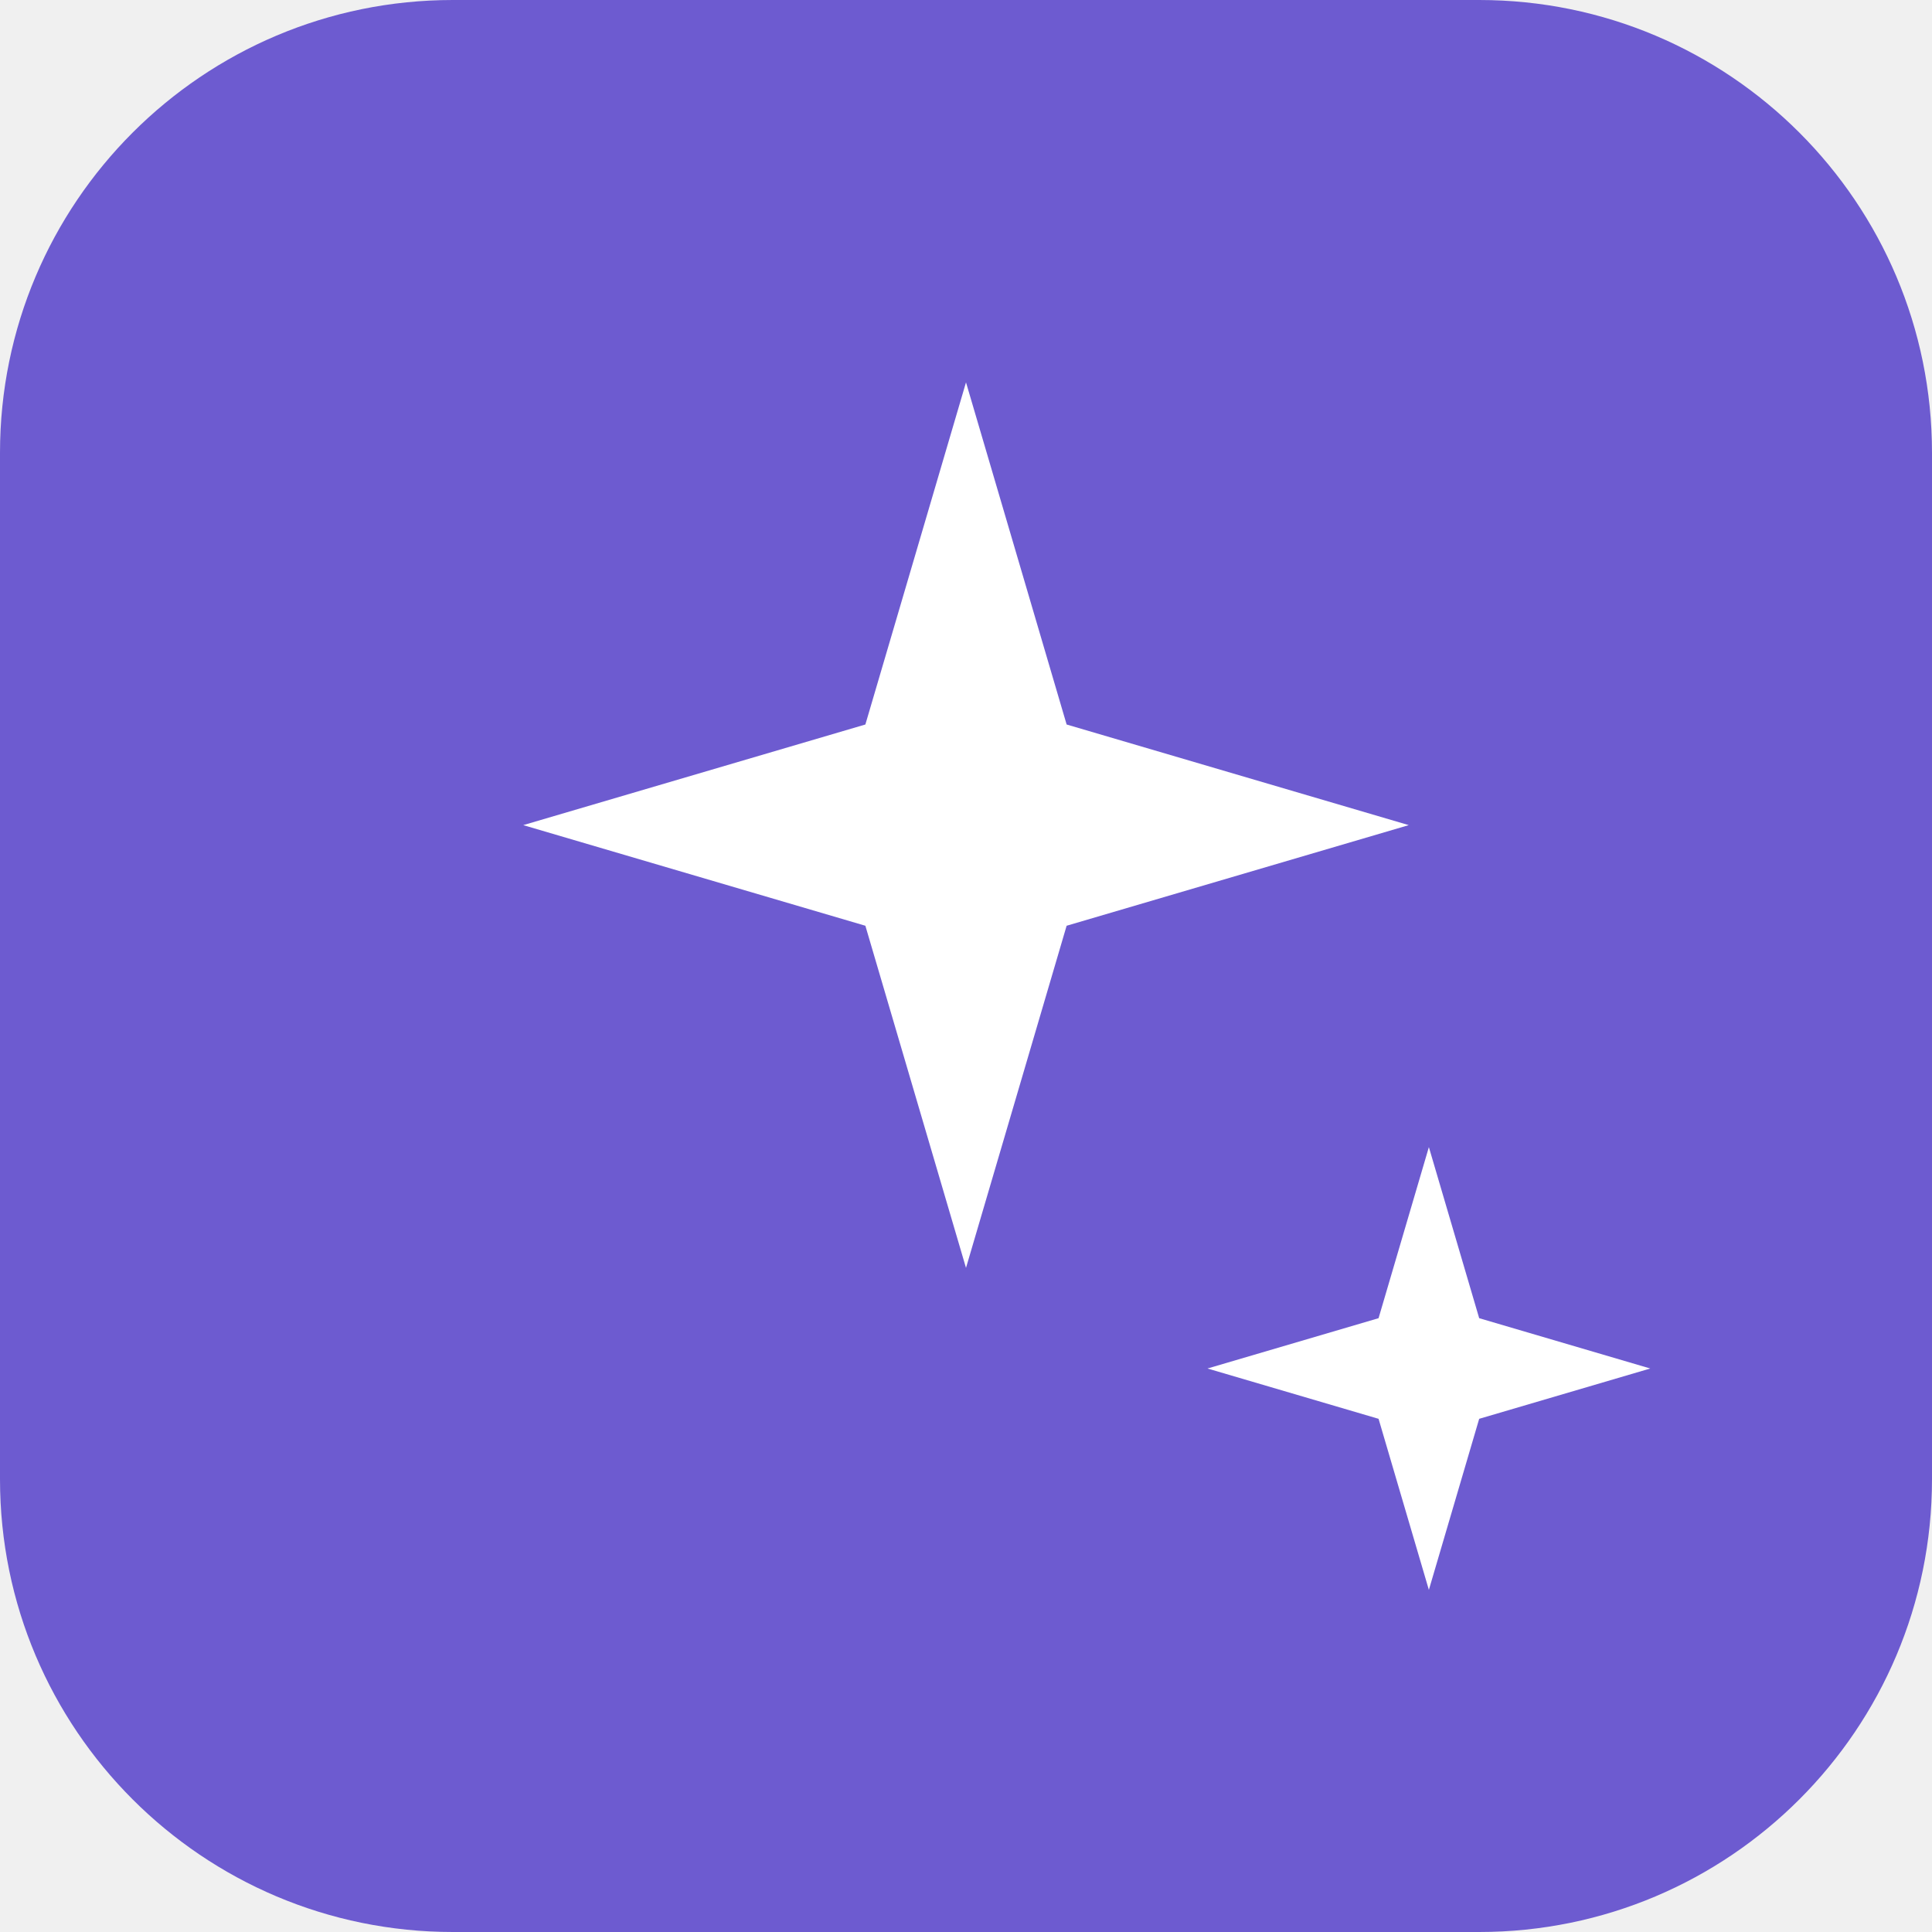
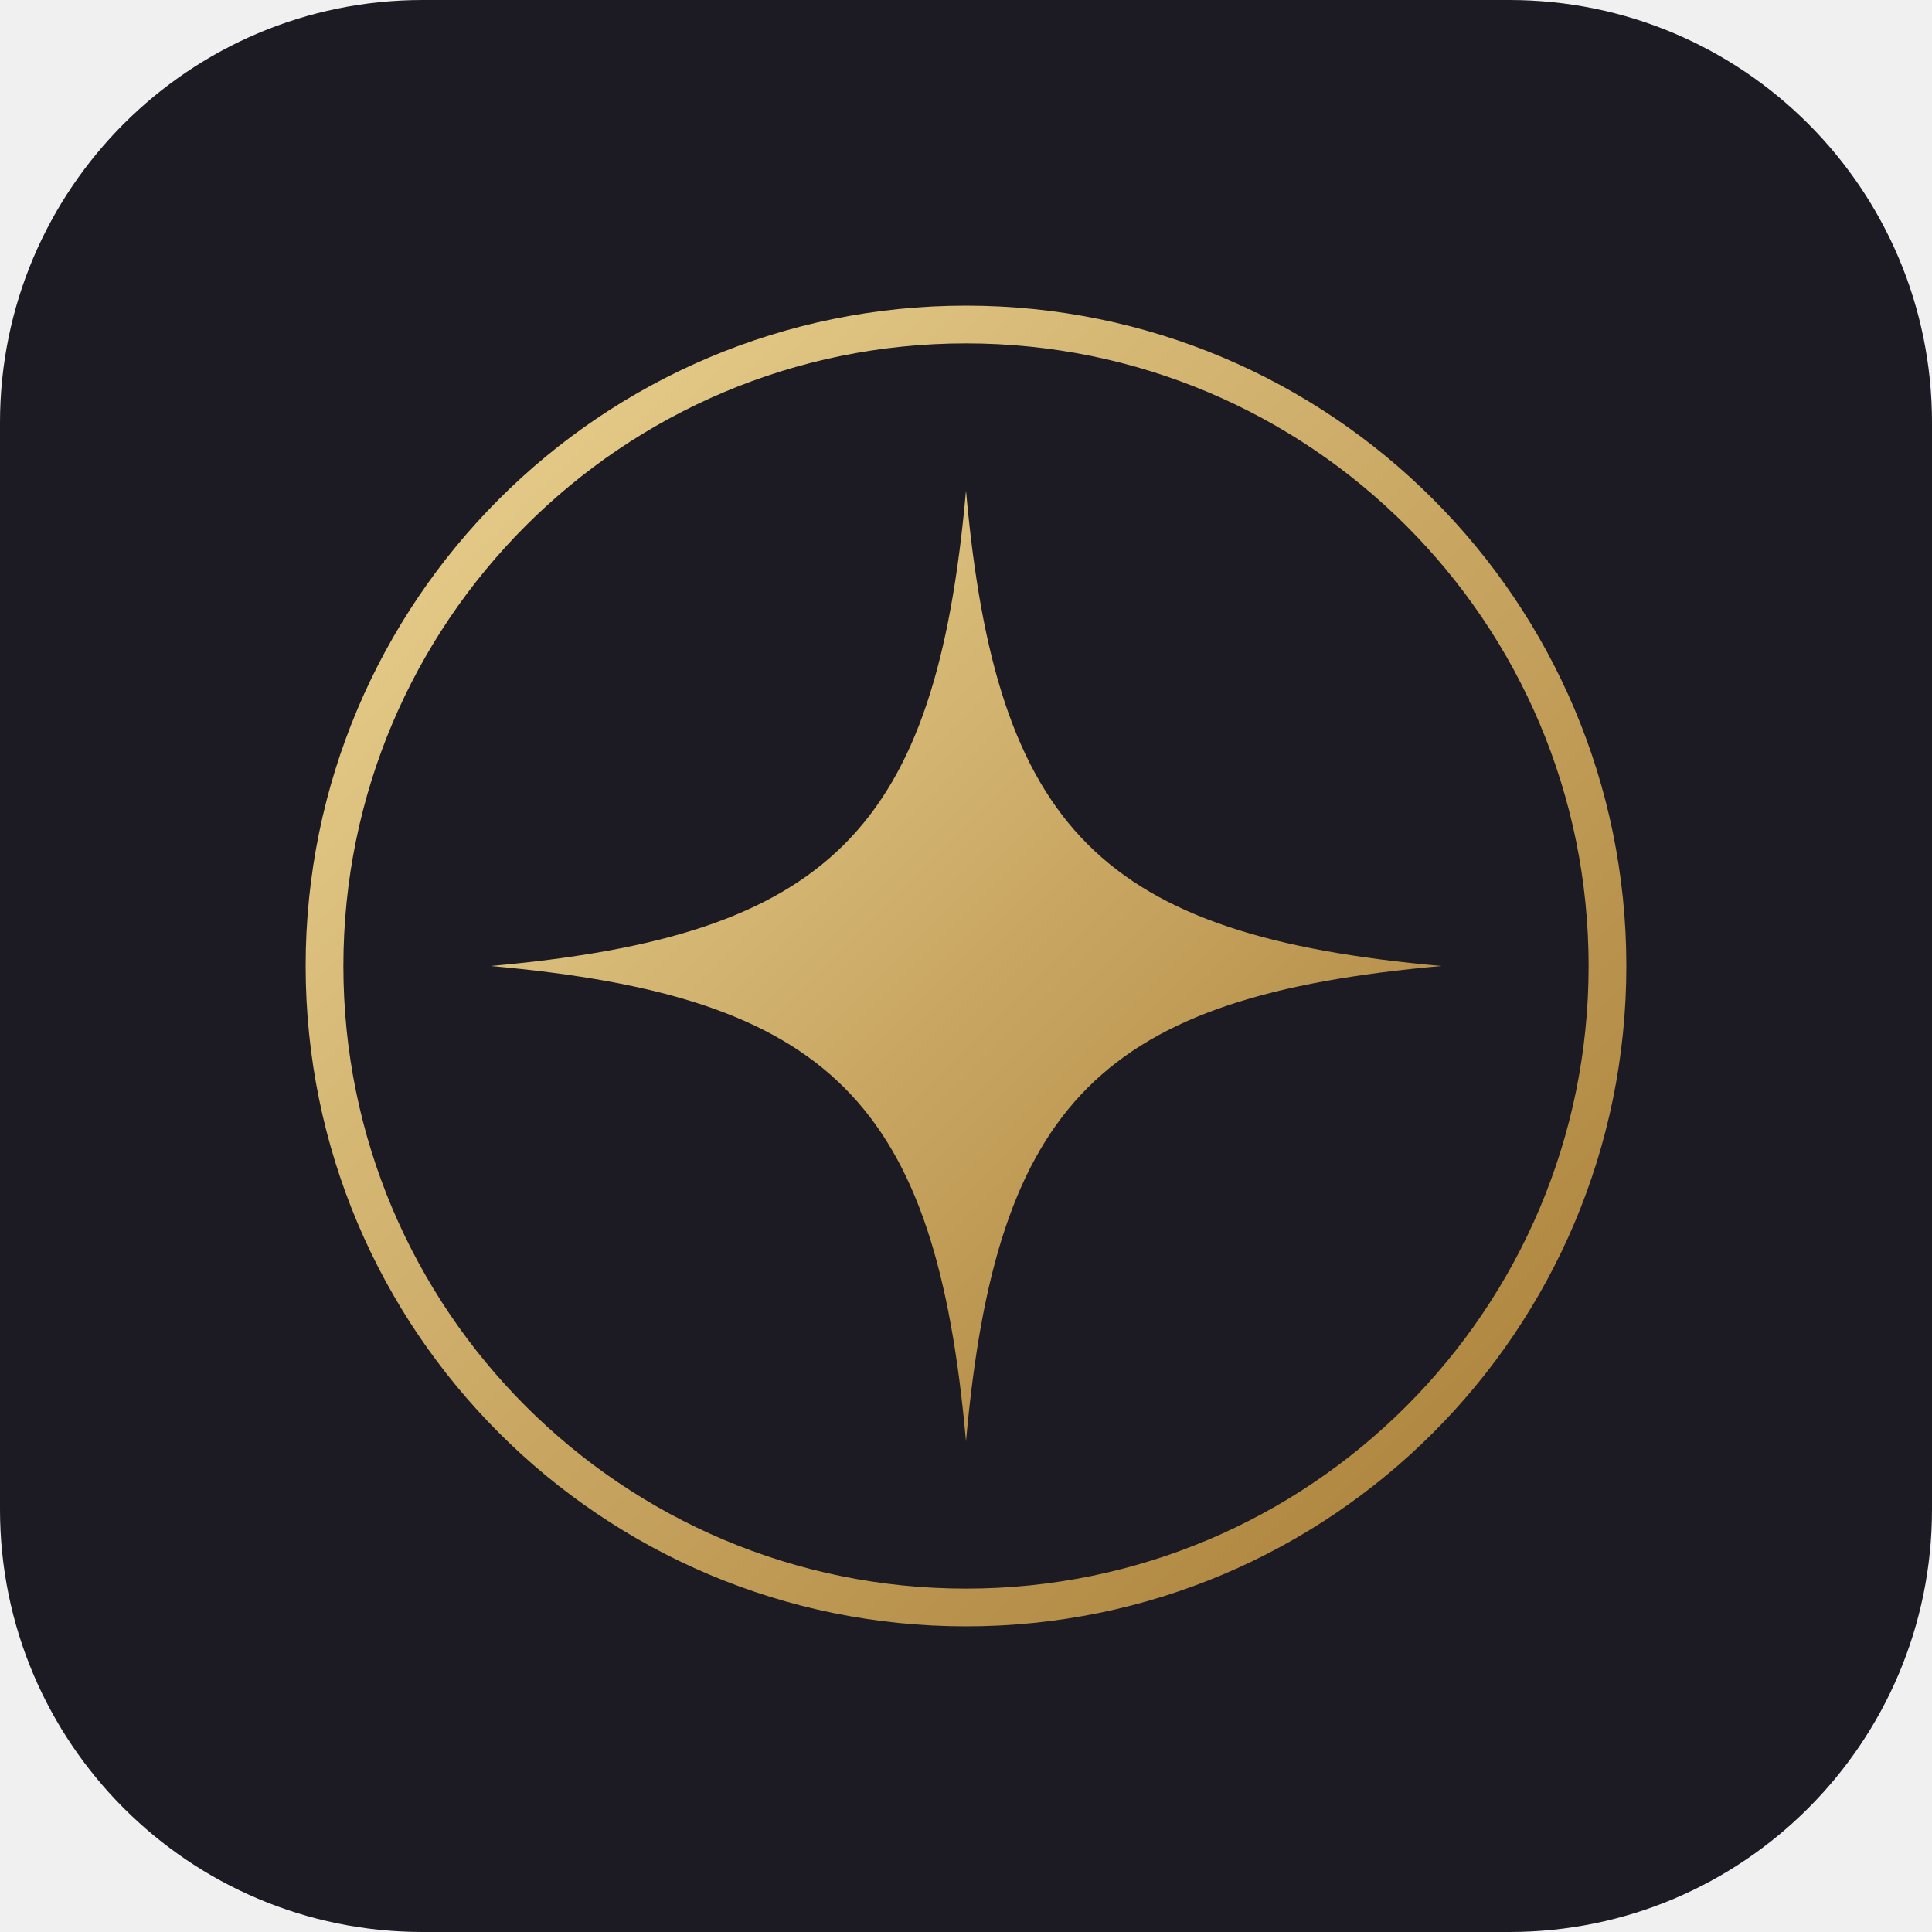
- <svg xmlns="http://www.w3.org/2000/svg" viewBox="0 0 192 192">
-   <rect width="192" height="192" rx="45" fill="#6d5bd0" />
-   <path fill="#fff" d="m96 38 10 34 34 10-34 10-10 34-10-34-34-10 34-10zm46 76 5 17 17 5-17 5-5 17-5-17-17-5 17-5z" />
+ <svg xmlns="http://www.w3.org/2000/svg" viewBox="0 0 512 512">
+   <defs>
+     <linearGradient id="g" x1="0" y1="0" x2="1" y2="1">
+       <stop offset="0" stop-color="#ecd493" />
+       <stop offset="1" stop-color="#a77c35" />
+     </linearGradient>
+   </defs>
+   <rect width="512" height="512" rx="112" fill="#1c1a22" />
+   <circle cx="256" cy="256" r="170" fill="none" stroke="url(#g)" stroke-width="10" />
+   <path d="M256 130C264 220 292 248 382 256 292 264 264 292 256 382 248 292 220 264 130 256 220 248 248 220 256 130Z" fill="url(#g)" />
</svg>
